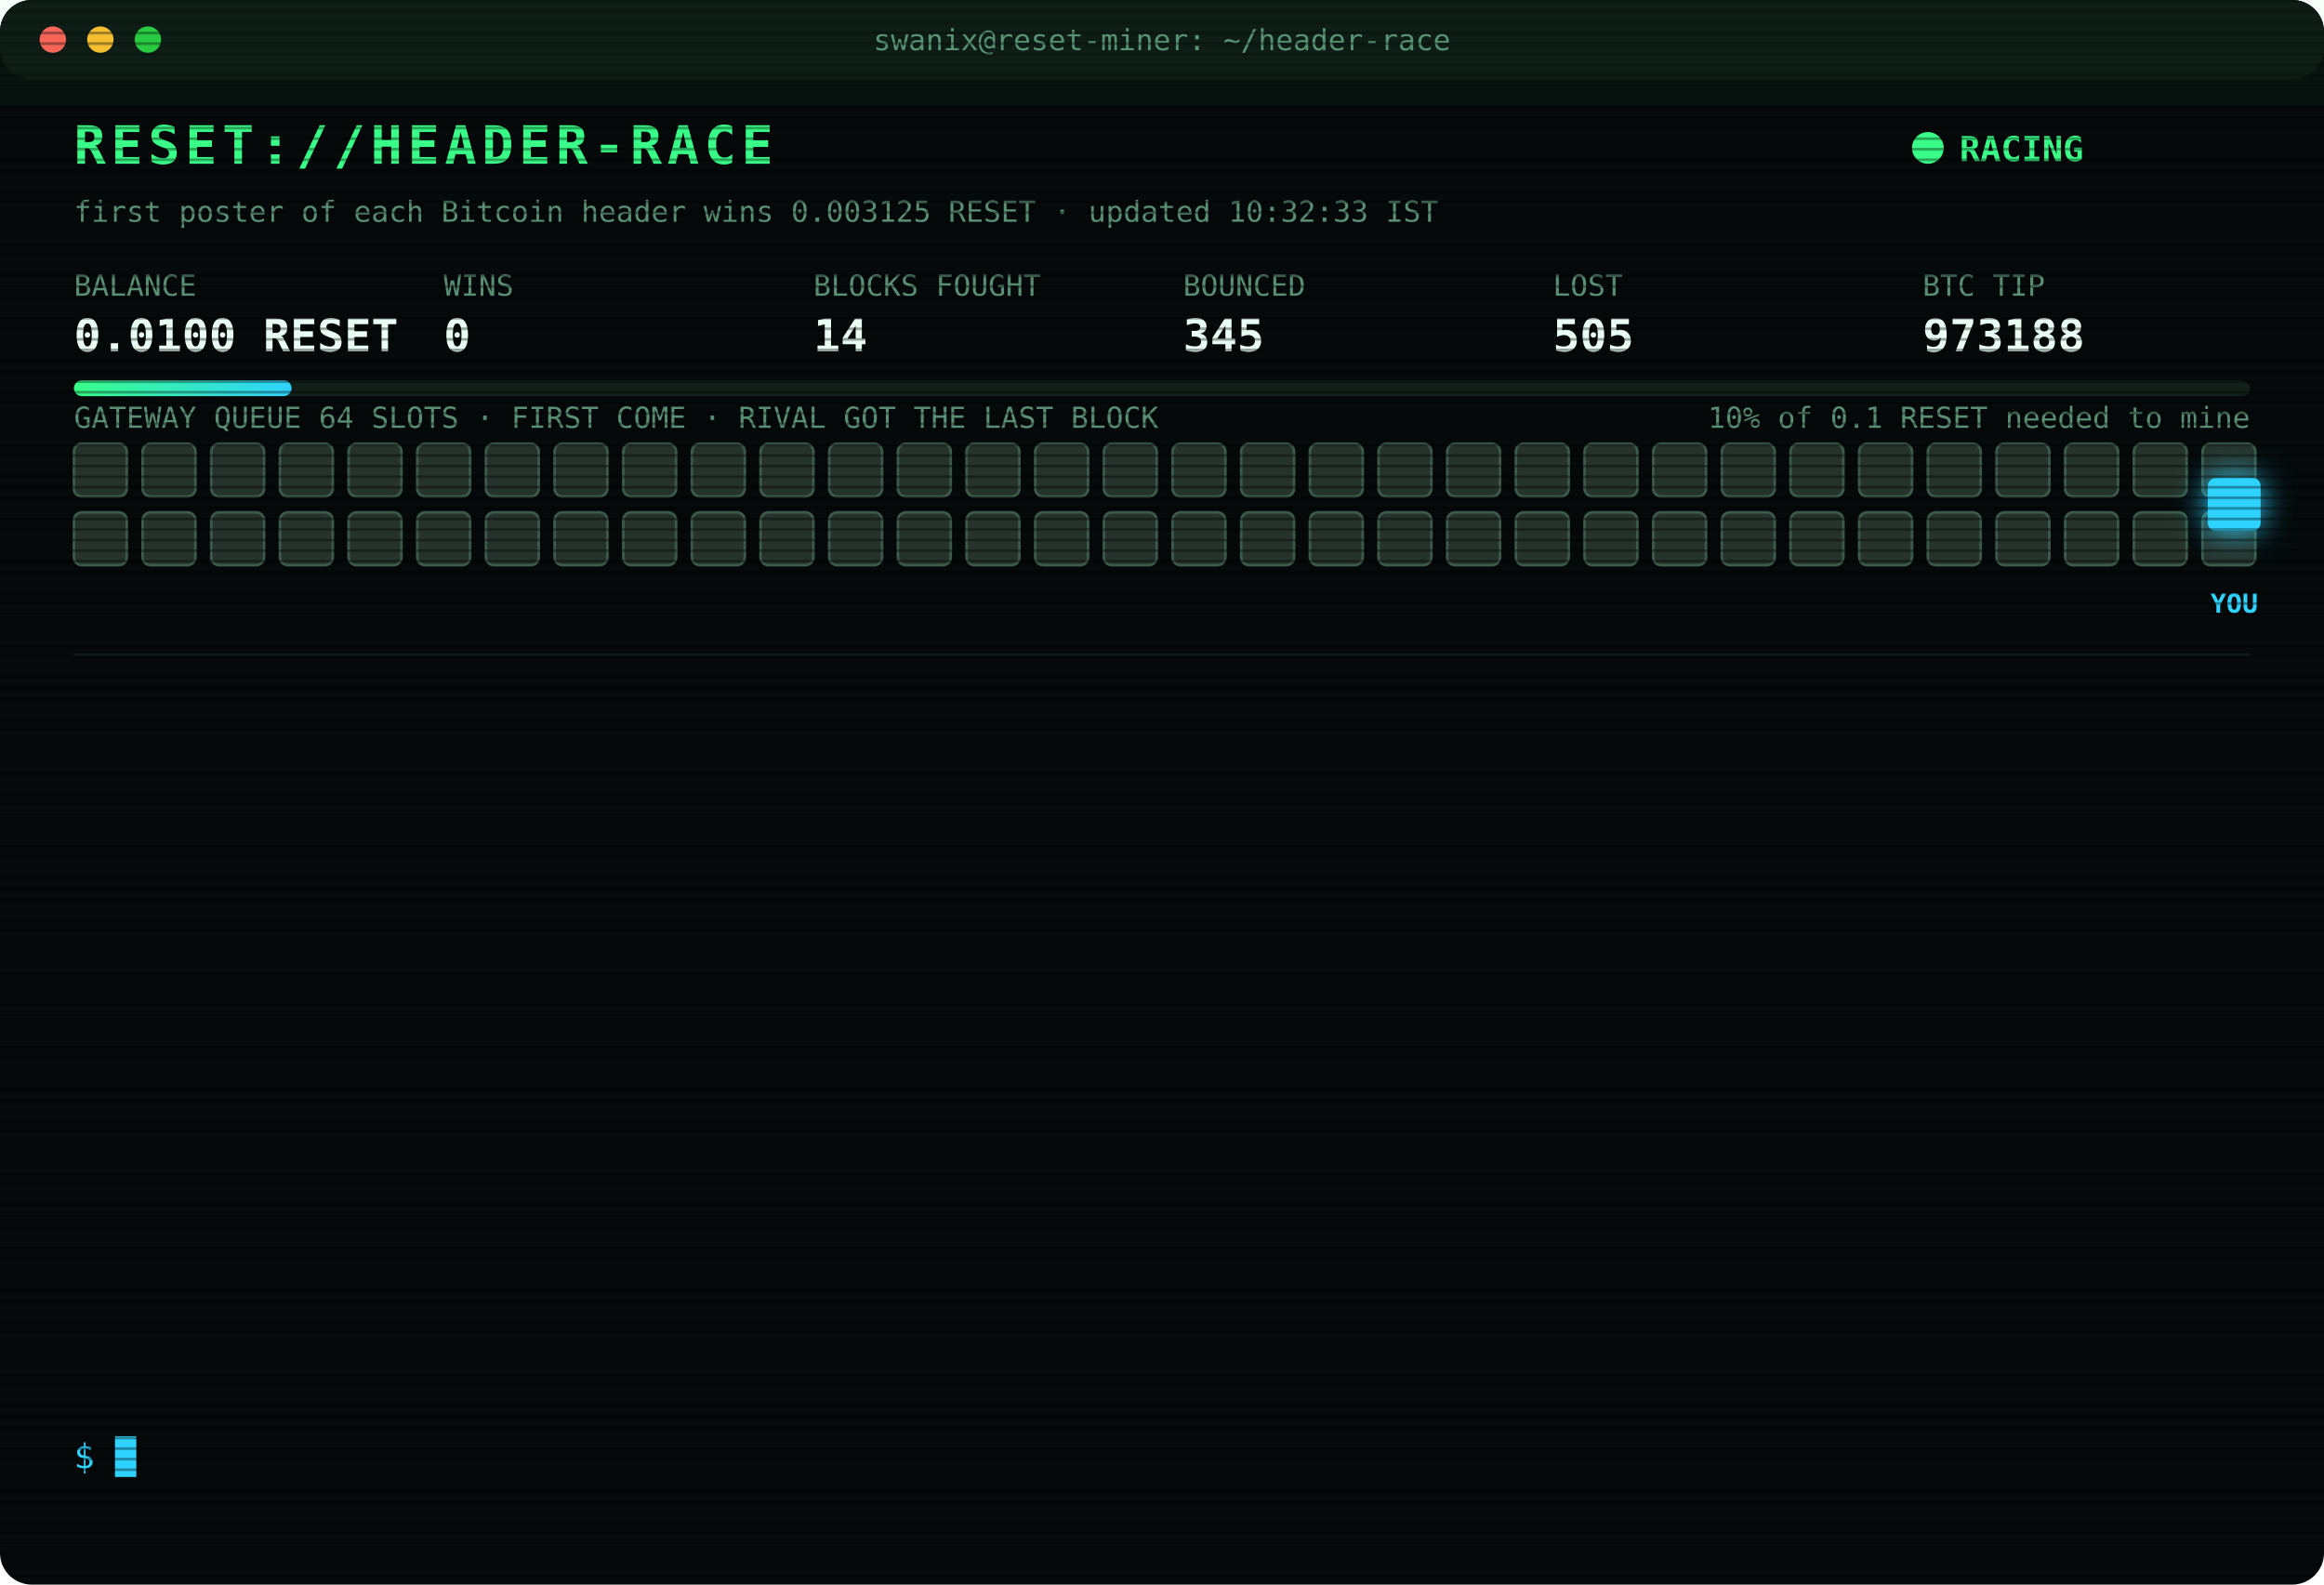
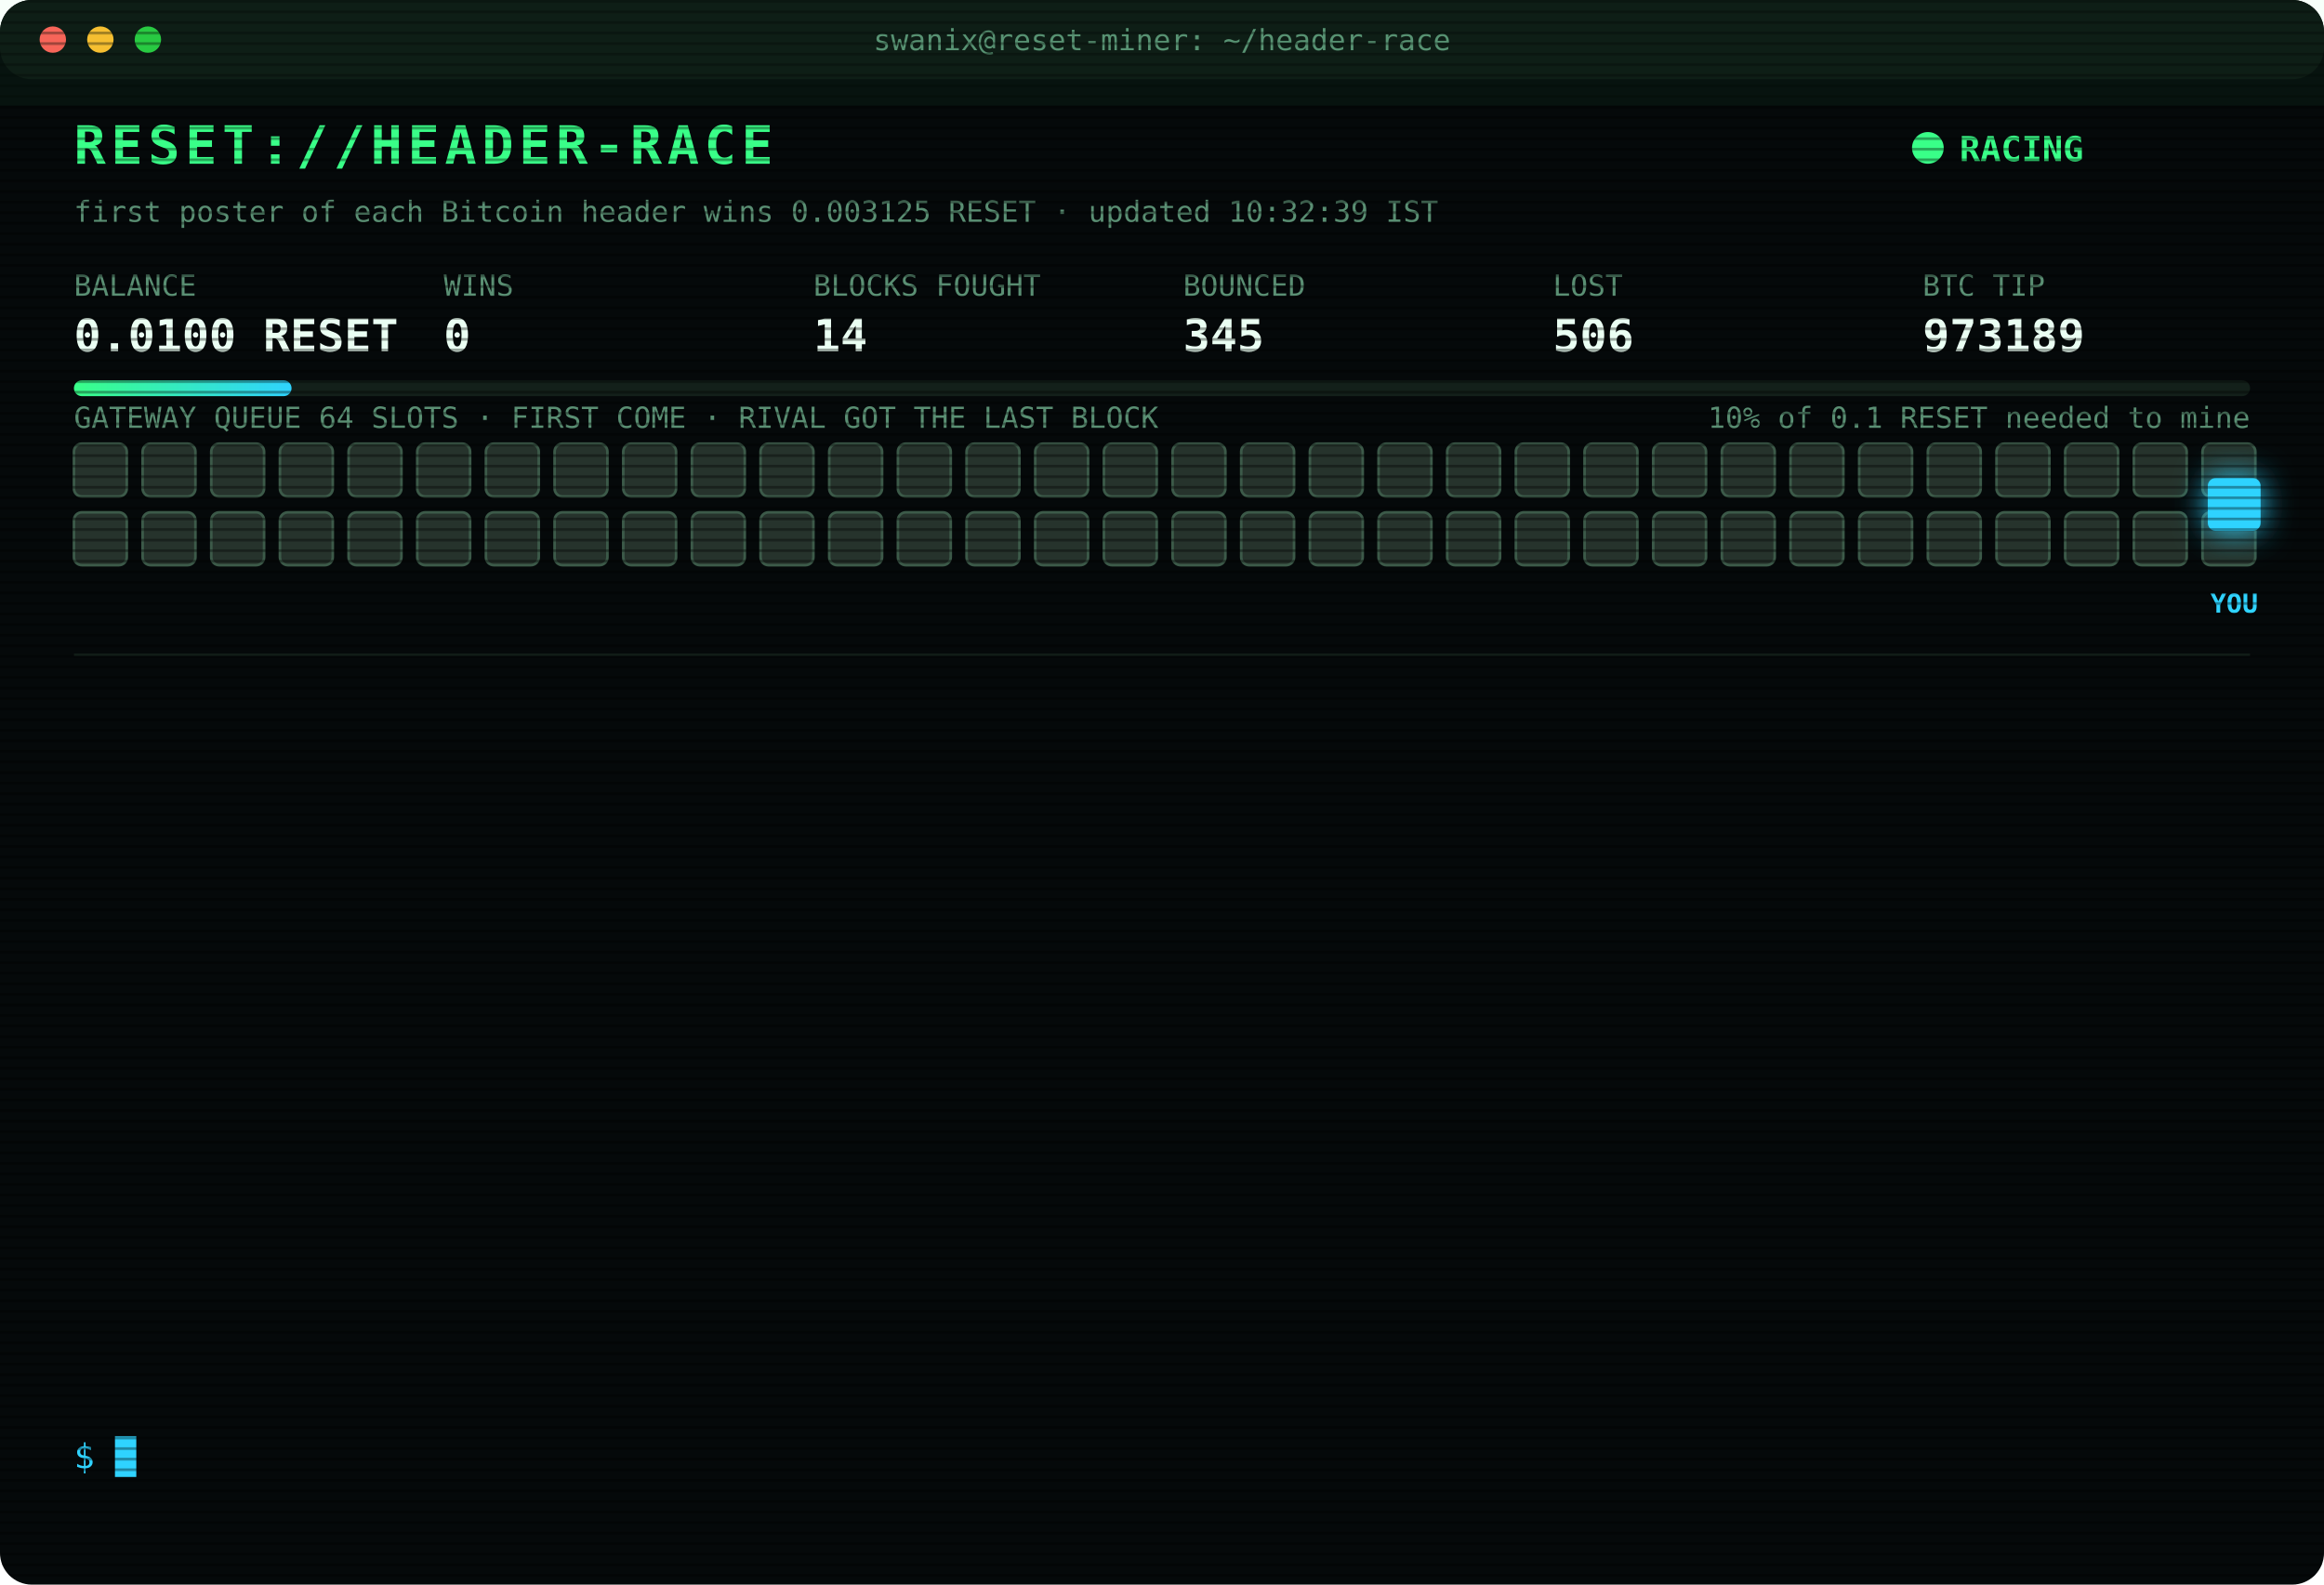
<svg xmlns="http://www.w3.org/2000/svg" width="880" height="600" viewBox="0 0 880 600" font-family="ui-monospace,SFMono-Regular,Menlo,Consolas,monospace">
  <style>
text{font-size:13px;fill:#7CFFB2}
.title{font-size:20px;font-weight:700;fill:#39FF88;letter-spacing:2px;animation:glitch 3s infinite steps(1)}
.sub{fill:#2fd3ff}.k{fill:#5a8f73;font-size:11px}.v{font-size:17px;font-weight:700;fill:#eafff3}
.ts{fill:#3f6b56}.boot{fill:#2fd3ff}.dim{fill:#5a8f73}.bad{fill:#ff4d6d}.warn{fill:#ffd23f}.mag{fill:#ff5cf0}.win{fill:#39FF88;font-weight:700}
.tag{font-size:10px;fill:#2fd3ff;font-weight:700}
.rival{fill:#26332c;stroke:#3c5a49;animation:jam 1.2s infinite alternate}
.idle{fill:#141c18;stroke:#22302a;animation:breathe 4s infinite}
.me{fill:#2fd3ff;filter:drop-shadow(0 0 6px #2fd3ff)}
.hover{animation:nudge 1.1s infinite ease-in-out}.bounce{animation:kick 1.4s infinite}
.ln{opacity:0;animation:in .4s forwards}
.cur{animation:blink 1s infinite steps(1)}
.scan{animation:scan 6s infinite linear}
.led{animation:blink 1.4s infinite}
@keyframes in{from{opacity:0;transform:translateX(-6px)}to{opacity:1;transform:none}}
@keyframes blink{50%{opacity:0}}
@keyframes jam{to{fill:#33463b}}
@keyframes breathe{50%{opacity:.4}}
@keyframes nudge{50%{transform:translateX(-10px)}}
@keyframes kick{0%,100%{transform:none}30%{transform:translateX(-14px)}55%{transform:translateX(10px) translateY(-6px)}}
@keyframes glitch{0%,92%{transform:none}93%{transform:translateX(2px);fill:#ff4d6d}95%{transform:translateX(-2px);fill:#2fd3ff}97%{transform:none}}
@keyframes scan{from{transform:translateY(-40px)}to{transform:translateY(600px)}}
</style>
  <defs>
    <pattern id="sl" width="4" height="4" patternUnits="userSpaceOnUse">
      <rect width="4" height="1" fill="#000" opacity=".35" />
    </pattern>
    <linearGradient id="bar">
      <stop offset="0" stop-color="#39FF88" />
      <stop offset="1" stop-color="#2fd3ff" />
    </linearGradient>
  </defs>
  <rect width="880" height="600" rx="12" fill="#05090a" />
  <rect width="880" height="30" rx="12" fill="#0d1512" />
  <circle cx="20" cy="15" r="5" fill="#ff5f57" />
  <circle cx="38" cy="15" r="5" fill="#febc2e" />
  <circle cx="56" cy="15" r="5" fill="#28c840" />
  <text x="440" y="19" text-anchor="middle" class="k">swanix@reset-miner: ~/header-race</text>
  <text x="28" y="62" class="title">RESET://HEADER-RACE</text>
  <circle class="led" cx="730" cy="56" r="6" fill="#39FF88" />
  <text x="742" y="61" class="win">RACING</text>
-   <text x="28" y="84" class="k">first poster of each Bitcoin header wins 0.003125 RESET · updated 10:32:33 IST</text>
+   <text x="28" y="84" class="k">first poster of each Bitcoin header wins 0.003125 RESET · updated 10:32:39 IST</text>
  <text x="28" y="112" class="k">BALANCE</text>
  <text x="28" y="133" class="v">0.0100 RESET</text>
  <text x="168" y="112" class="k">WINS</text>
  <text x="168" y="133" class="v">0</text>
  <text x="308" y="112" class="k">BLOCKS FOUGHT</text>
  <text x="308" y="133" class="v">14</text>
  <text x="448" y="112" class="k">BOUNCED</text>
  <text x="448" y="133" class="v">345</text>
  <text x="588" y="112" class="k">LOST</text>
-   <text x="588" y="133" class="v">505</text>
+   <text x="588" y="133" class="v">506</text>
  <text x="728" y="112" class="k">BTC TIP</text>
-   <text x="728" y="133" class="v">973188</text>
+   <text x="728" y="133" class="v">973189</text>
  <rect x="28" y="144" width="824" height="6" rx="3" fill="#13201a" />
  <rect x="28" y="144" width="82.4" height="6" rx="3" fill="url(#bar)" />
  <text x="852" y="162" text-anchor="end" class="k">10% of 0.1 RESET needed to mine</text>
  <text x="28" y="162" class="k">GATEWAY QUEUE 64 SLOTS · FIRST COME · RIVAL GOT THE LAST BLOCK</text>
  <rect class="rival" x="28" y="168" width="20" height="20" rx="3" style="animation-delay:0.00s" />
  <rect class="rival" x="54" y="168" width="20" height="20" rx="3" style="animation-delay:0.05s" />
  <rect class="rival" x="80" y="168" width="20" height="20" rx="3" style="animation-delay:0.10s" />
  <rect class="rival" x="106" y="168" width="20" height="20" rx="3" style="animation-delay:0.15s" />
  <rect class="rival" x="132" y="168" width="20" height="20" rx="3" style="animation-delay:0.20s" />
  <rect class="rival" x="158" y="168" width="20" height="20" rx="3" style="animation-delay:0.25s" />
  <rect class="rival" x="184" y="168" width="20" height="20" rx="3" style="animation-delay:0.30s" />
  <rect class="rival" x="210" y="168" width="20" height="20" rx="3" style="animation-delay:0.35s" />
  <rect class="rival" x="236" y="168" width="20" height="20" rx="3" style="animation-delay:0.40s" />
  <rect class="rival" x="262" y="168" width="20" height="20" rx="3" style="animation-delay:0.45s" />
  <rect class="rival" x="288" y="168" width="20" height="20" rx="3" style="animation-delay:0.50s" />
  <rect class="rival" x="314" y="168" width="20" height="20" rx="3" style="animation-delay:0.55s" />
  <rect class="rival" x="340" y="168" width="20" height="20" rx="3" style="animation-delay:0.60s" />
  <rect class="rival" x="366" y="168" width="20" height="20" rx="3" style="animation-delay:0.65s" />
  <rect class="rival" x="392" y="168" width="20" height="20" rx="3" style="animation-delay:0.70s" />
  <rect class="rival" x="418" y="168" width="20" height="20" rx="3" style="animation-delay:0.75s" />
  <rect class="rival" x="444" y="168" width="20" height="20" rx="3" style="animation-delay:0.80s" />
  <rect class="rival" x="470" y="168" width="20" height="20" rx="3" style="animation-delay:0.85s" />
  <rect class="rival" x="496" y="168" width="20" height="20" rx="3" style="animation-delay:0.90s" />
  <rect class="rival" x="522" y="168" width="20" height="20" rx="3" style="animation-delay:0.95s" />
  <rect class="rival" x="548" y="168" width="20" height="20" rx="3" style="animation-delay:1.00s" />
  <rect class="rival" x="574" y="168" width="20" height="20" rx="3" style="animation-delay:1.05s" />
  <rect class="rival" x="600" y="168" width="20" height="20" rx="3" style="animation-delay:1.10s" />
  <rect class="rival" x="626" y="168" width="20" height="20" rx="3" style="animation-delay:1.15s" />
  <rect class="rival" x="652" y="168" width="20" height="20" rx="3" style="animation-delay:1.20s" />
  <rect class="rival" x="678" y="168" width="20" height="20" rx="3" style="animation-delay:1.25s" />
  <rect class="rival" x="704" y="168" width="20" height="20" rx="3" style="animation-delay:1.30s" />
  <rect class="rival" x="730" y="168" width="20" height="20" rx="3" style="animation-delay:1.35s" />
  <rect class="rival" x="756" y="168" width="20" height="20" rx="3" style="animation-delay:1.40s" />
  <rect class="rival" x="782" y="168" width="20" height="20" rx="3" style="animation-delay:1.45s" />
  <rect class="rival" x="808" y="168" width="20" height="20" rx="3" style="animation-delay:1.50s" />
  <rect class="rival" x="834" y="168" width="20" height="20" rx="3" style="animation-delay:1.55s" />
  <rect class="rival" x="28" y="194" width="20" height="20" rx="3" style="animation-delay:1.60s" />
  <rect class="rival" x="54" y="194" width="20" height="20" rx="3" style="animation-delay:1.65s" />
  <rect class="rival" x="80" y="194" width="20" height="20" rx="3" style="animation-delay:1.70s" />
  <rect class="rival" x="106" y="194" width="20" height="20" rx="3" style="animation-delay:1.75s" />
  <rect class="rival" x="132" y="194" width="20" height="20" rx="3" style="animation-delay:1.80s" />
  <rect class="rival" x="158" y="194" width="20" height="20" rx="3" style="animation-delay:1.85s" />
  <rect class="rival" x="184" y="194" width="20" height="20" rx="3" style="animation-delay:1.90s" />
  <rect class="rival" x="210" y="194" width="20" height="20" rx="3" style="animation-delay:1.95s" />
  <rect class="rival" x="236" y="194" width="20" height="20" rx="3" style="animation-delay:2.00s" />
  <rect class="rival" x="262" y="194" width="20" height="20" rx="3" style="animation-delay:2.05s" />
  <rect class="rival" x="288" y="194" width="20" height="20" rx="3" style="animation-delay:2.10s" />
  <rect class="rival" x="314" y="194" width="20" height="20" rx="3" style="animation-delay:2.15s" />
  <rect class="rival" x="340" y="194" width="20" height="20" rx="3" style="animation-delay:2.20s" />
  <rect class="rival" x="366" y="194" width="20" height="20" rx="3" style="animation-delay:2.25s" />
  <rect class="rival" x="392" y="194" width="20" height="20" rx="3" style="animation-delay:2.30s" />
  <rect class="rival" x="418" y="194" width="20" height="20" rx="3" style="animation-delay:2.35s" />
  <rect class="rival" x="444" y="194" width="20" height="20" rx="3" style="animation-delay:2.40s" />
  <rect class="rival" x="470" y="194" width="20" height="20" rx="3" style="animation-delay:2.45s" />
  <rect class="rival" x="496" y="194" width="20" height="20" rx="3" style="animation-delay:2.50s" />
  <rect class="rival" x="522" y="194" width="20" height="20" rx="3" style="animation-delay:2.55s" />
  <rect class="rival" x="548" y="194" width="20" height="20" rx="3" style="animation-delay:2.60s" />
  <rect class="rival" x="574" y="194" width="20" height="20" rx="3" style="animation-delay:2.65s" />
  <rect class="rival" x="600" y="194" width="20" height="20" rx="3" style="animation-delay:2.70s" />
  <rect class="rival" x="626" y="194" width="20" height="20" rx="3" style="animation-delay:2.75s" />
  <rect class="rival" x="652" y="194" width="20" height="20" rx="3" style="animation-delay:2.80s" />
  <rect class="rival" x="678" y="194" width="20" height="20" rx="3" style="animation-delay:2.85s" />
  <rect class="rival" x="704" y="194" width="20" height="20" rx="3" style="animation-delay:2.90s" />
  <rect class="rival" x="730" y="194" width="20" height="20" rx="3" style="animation-delay:2.95s" />
  <rect class="rival" x="756" y="194" width="20" height="20" rx="3" style="animation-delay:3.00s" />
  <rect class="rival" x="782" y="194" width="20" height="20" rx="3" style="animation-delay:3.05s" />
  <rect class="rival" x="808" y="194" width="20" height="20" rx="3" style="animation-delay:3.10s" />
  <rect class="rival" x="834" y="194" width="20" height="20" rx="3" style="animation-delay:3.15s" />
  <g class="hover">
    <rect class="me" x="836" y="181" width="20" height="20" rx="3" />
    <text class="tag" x="846" y="232" text-anchor="middle">YOU</text>
  </g>
  <line x1="28" x2="852" y1="248" y2="248" stroke="#13201a" />
  <g class="ln" style="animation-delay:0.40s">
-     <text x="28" y="270" class="ts">09:05:21</text>
-     <text x="104" y="270" class="bad">[LOST] #973177 taken by a rival miner</text>
+     <text x="28" y="270" class="ts">09:07:56</text>
+     <text x="104" y="270" class="bad">[LOST] #973178 taken by a rival miner</text>
  </g>
  <g class="ln" style="animation-delay:0.65s">
-     <text x="28" y="292" class="ts">09:07:56</text>
-     <text x="104" y="292" class="bad">[LOST] #973178 taken by a rival miner</text>
+     <text x="28" y="292" class="ts">09:08:55</text>
+     <text x="104" y="292" class="bad">[LOST] #973179 taken by a rival miner</text>
  </g>
  <g class="ln" style="animation-delay:0.90s">
-     <text x="28" y="314" class="ts">09:08:55</text>
-     <text x="104" y="314" class="bad">[LOST] #973179 taken by a rival miner</text>
+     <text x="28" y="314" class="ts">09:10:08</text>
+     <text x="104" y="314" class="bad">[LOST] #973180 taken by a rival miner</text>
  </g>
  <g class="ln" style="animation-delay:1.15s">
-     <text x="28" y="336" class="ts">09:10:08</text>
-     <text x="104" y="336" class="bad">[LOST] #973180 taken by a rival miner</text>
+     <text x="28" y="336" class="ts">09:17:32</text>
+     <text x="104" y="336" class="bad">[LOST] #973181 taken by a rival miner</text>
  </g>
  <g class="ln" style="animation-delay:1.40s">
-     <text x="28" y="358" class="ts">09:17:32</text>
-     <text x="104" y="358" class="bad">[LOST] #973181 taken by a rival miner</text>
+     <text x="28" y="358" class="ts">09:17:54</text>
+     <text x="104" y="358" class="bad">[LOST] #973182 taken by a rival miner</text>
  </g>
  <g class="ln" style="animation-delay:1.65s">
-     <text x="28" y="380" class="ts">09:17:54</text>
-     <text x="104" y="380" class="bad">[LOST] #973182 taken by a rival miner</text>
+     <text x="28" y="380" class="ts">09:47:29</text>
+     <text x="104" y="380" class="bad">[LOST] #973183 taken by a rival miner</text>
  </g>
  <g class="ln" style="animation-delay:1.90s">
-     <text x="28" y="402" class="ts">09:47:29</text>
-     <text x="104" y="402" class="bad">[LOST] #973183 taken by a rival miner</text>
+     <text x="28" y="402" class="ts">09:47:39</text>
+     <text x="104" y="402" class="bad">[GATEWAY DOWN] no response · 2314ms</text>
  </g>
  <g class="ln" style="animation-delay:2.15s">
-     <text x="28" y="424" class="ts">09:47:39</text>
-     <text x="104" y="424" class="bad">[GATEWAY DOWN] no response · 2314ms</text>
+     <text x="28" y="424" class="ts">09:47:43</text>
+     <text x="104" y="424" class="mag">[??] #973184 sent, no receipt · may have landed</text>
  </g>
  <g class="ln" style="animation-delay:2.40s">
    <text x="28" y="446" class="ts">09:47:43</text>
-     <text x="104" y="446" class="mag">[??] #973184 sent, no receipt · may have landed</text>
+     <text x="104" y="446" class="bad">[LOST] #973184 taken by a rival miner</text>
  </g>
  <g class="ln" style="animation-delay:2.65s">
-     <text x="28" y="468" class="ts">09:47:43</text>
-     <text x="104" y="468" class="bad">[LOST] #973184 taken by a rival miner</text>
+     <text x="28" y="468" class="ts">10:02:29</text>
+     <text x="104" y="468" class="bad">[LOST] #973185 taken by a rival miner</text>
  </g>
  <g class="ln" style="animation-delay:2.90s">
-     <text x="28" y="490" class="ts">10:02:29</text>
-     <text x="104" y="490" class="bad">[LOST] #973185 taken by a rival miner</text>
+     <text x="28" y="490" class="ts">10:13:19</text>
+     <text x="104" y="490" class="bad">[LOST] #973187 taken by a rival miner</text>
  </g>
  <g class="ln" style="animation-delay:3.15s">
-     <text x="28" y="512" class="ts">10:13:19</text>
-     <text x="104" y="512" class="bad">[LOST] #973187 taken by a rival miner</text>
+     <text x="28" y="512" class="ts">10:13:40</text>
+     <text x="104" y="512" class="bad">[LOST] #973188 taken by a rival miner</text>
  </g>
  <g class="ln" style="animation-delay:3.40s">
-     <text x="28" y="534" class="ts">10:13:40</text>
-     <text x="104" y="534" class="bad">[LOST] #973188 taken by a rival miner</text>
+     <text x="28" y="534" class="ts">10:32:39</text>
+     <text x="104" y="534" class="bad">[LOST] #973189 taken by a rival miner</text>
  </g>
  <text x="28" y="556" class="sub">$ <tspan class="cur">█</tspan>
  </text>
  <rect width="880" height="600" rx="12" fill="url(#sl)" pointer-events="none" />
  <rect class="scan" width="880" height="40" fill="#39FF88" opacity=".04" />
</svg>
